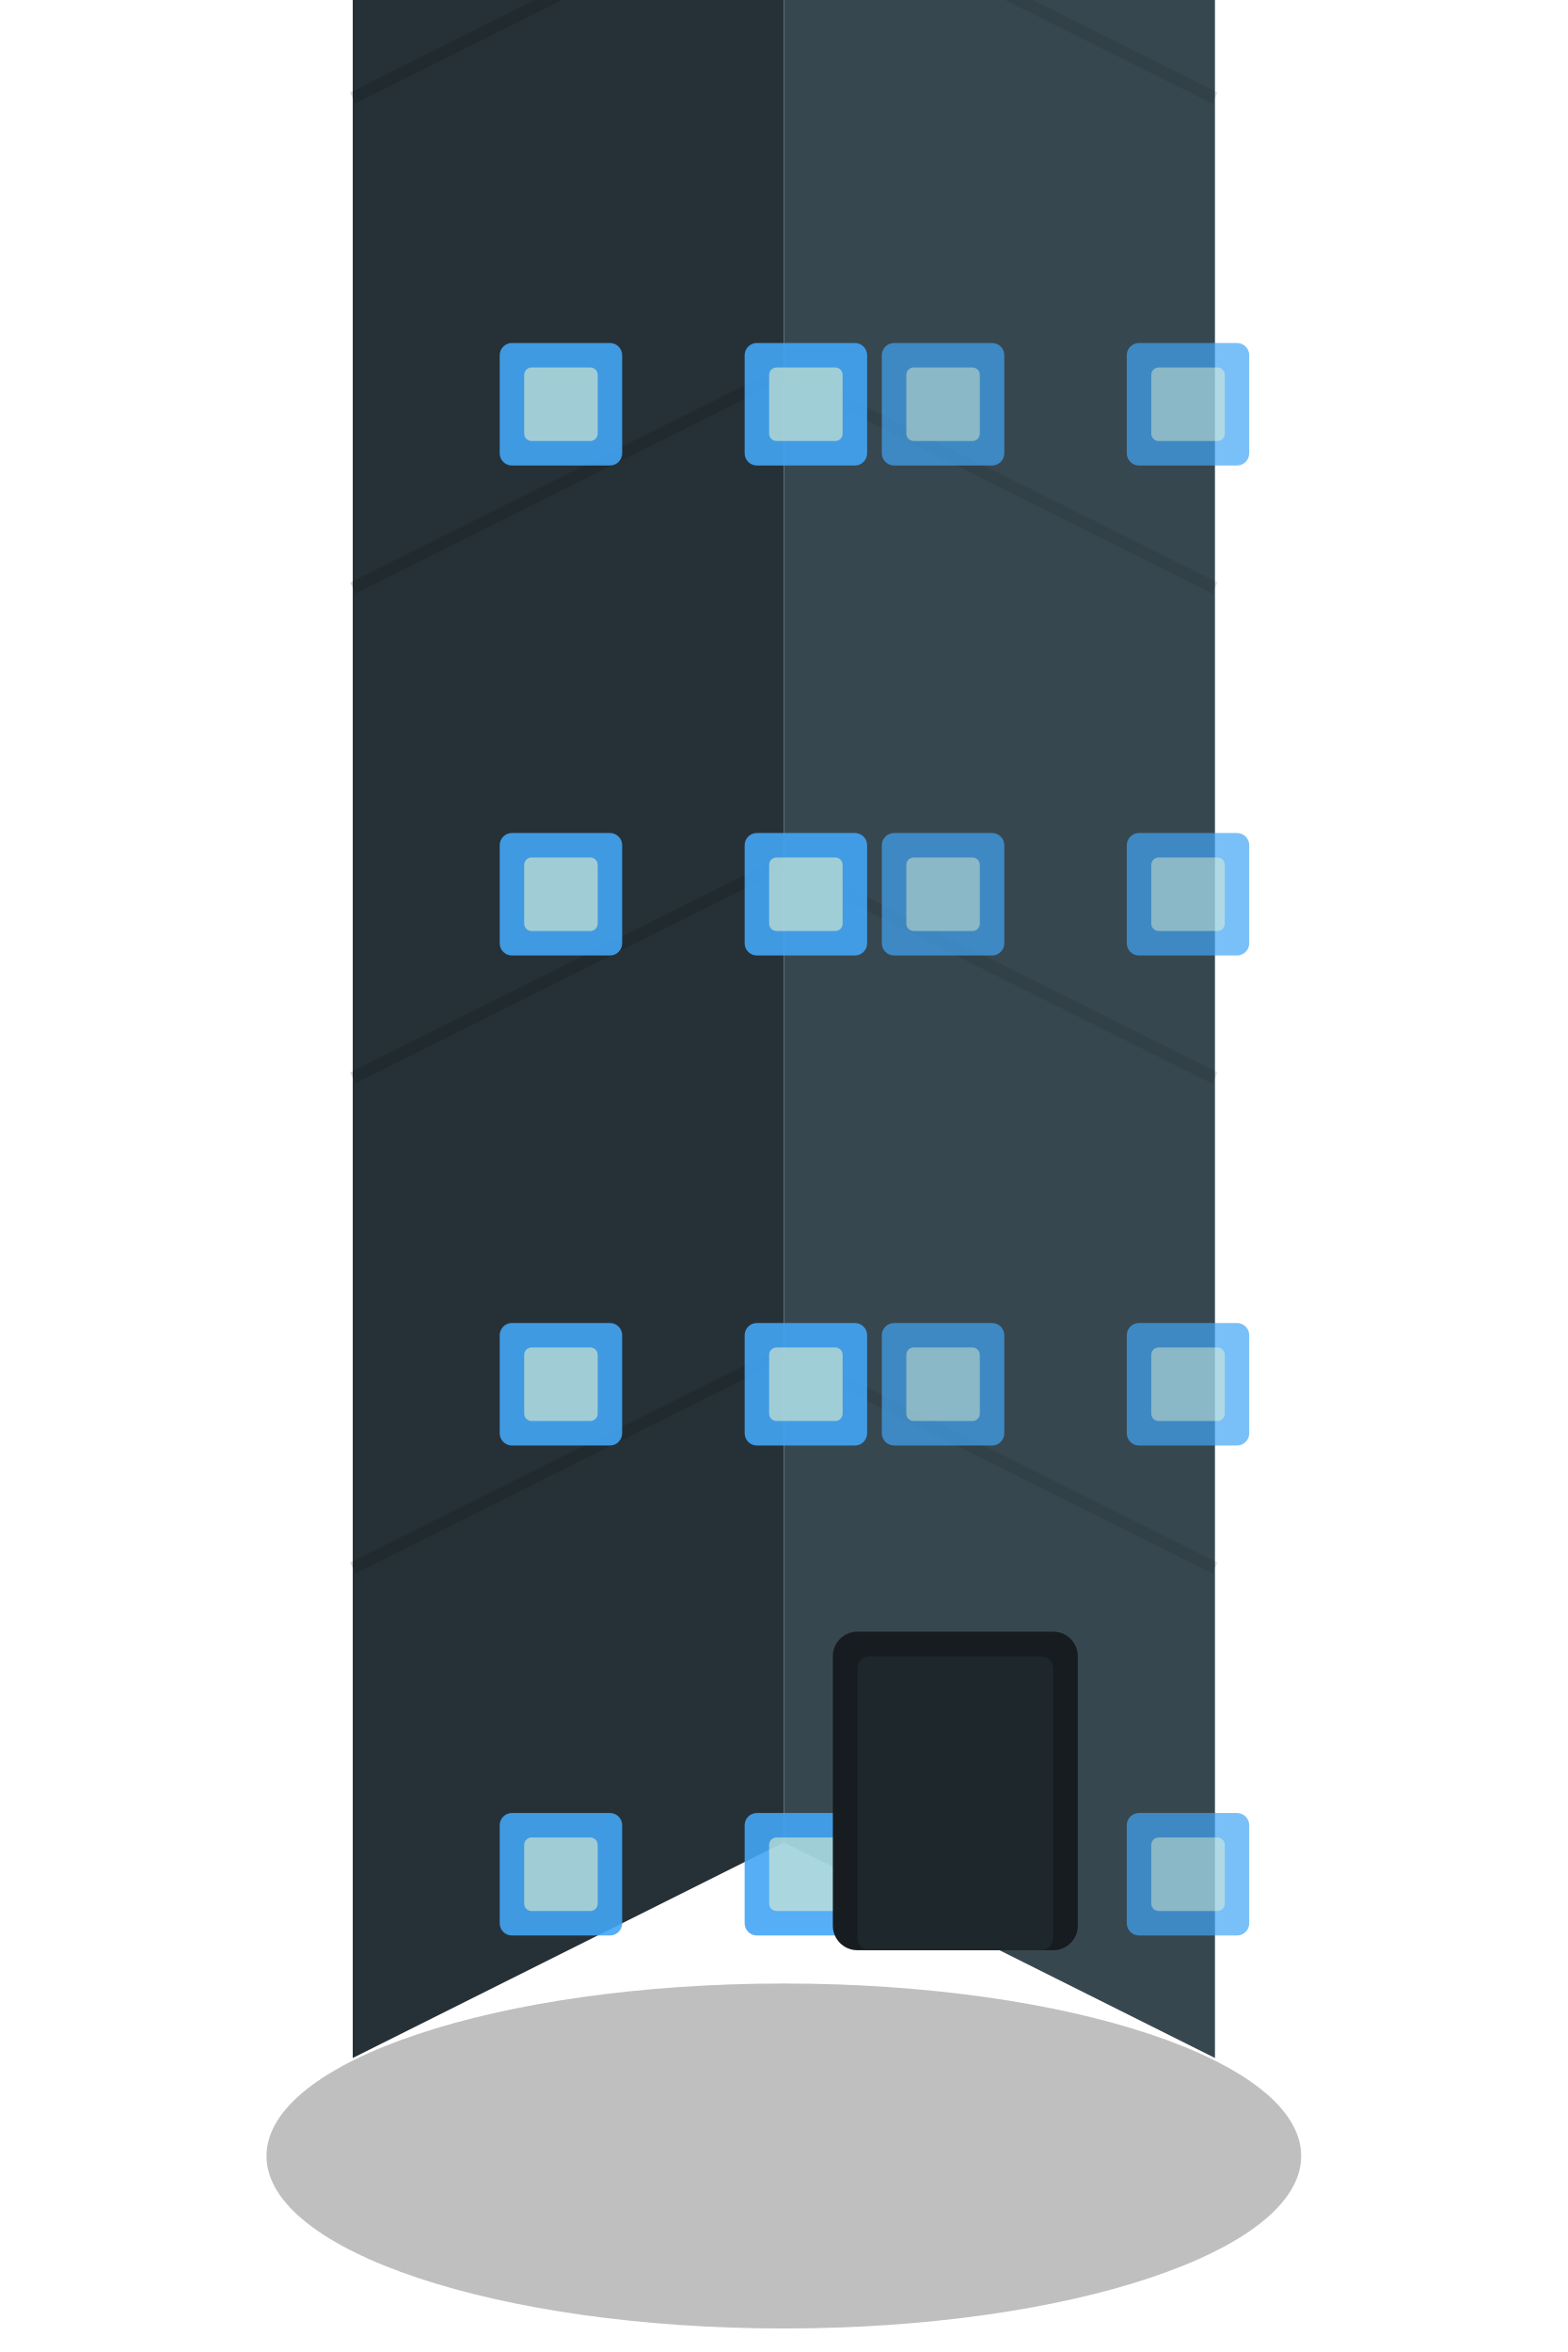
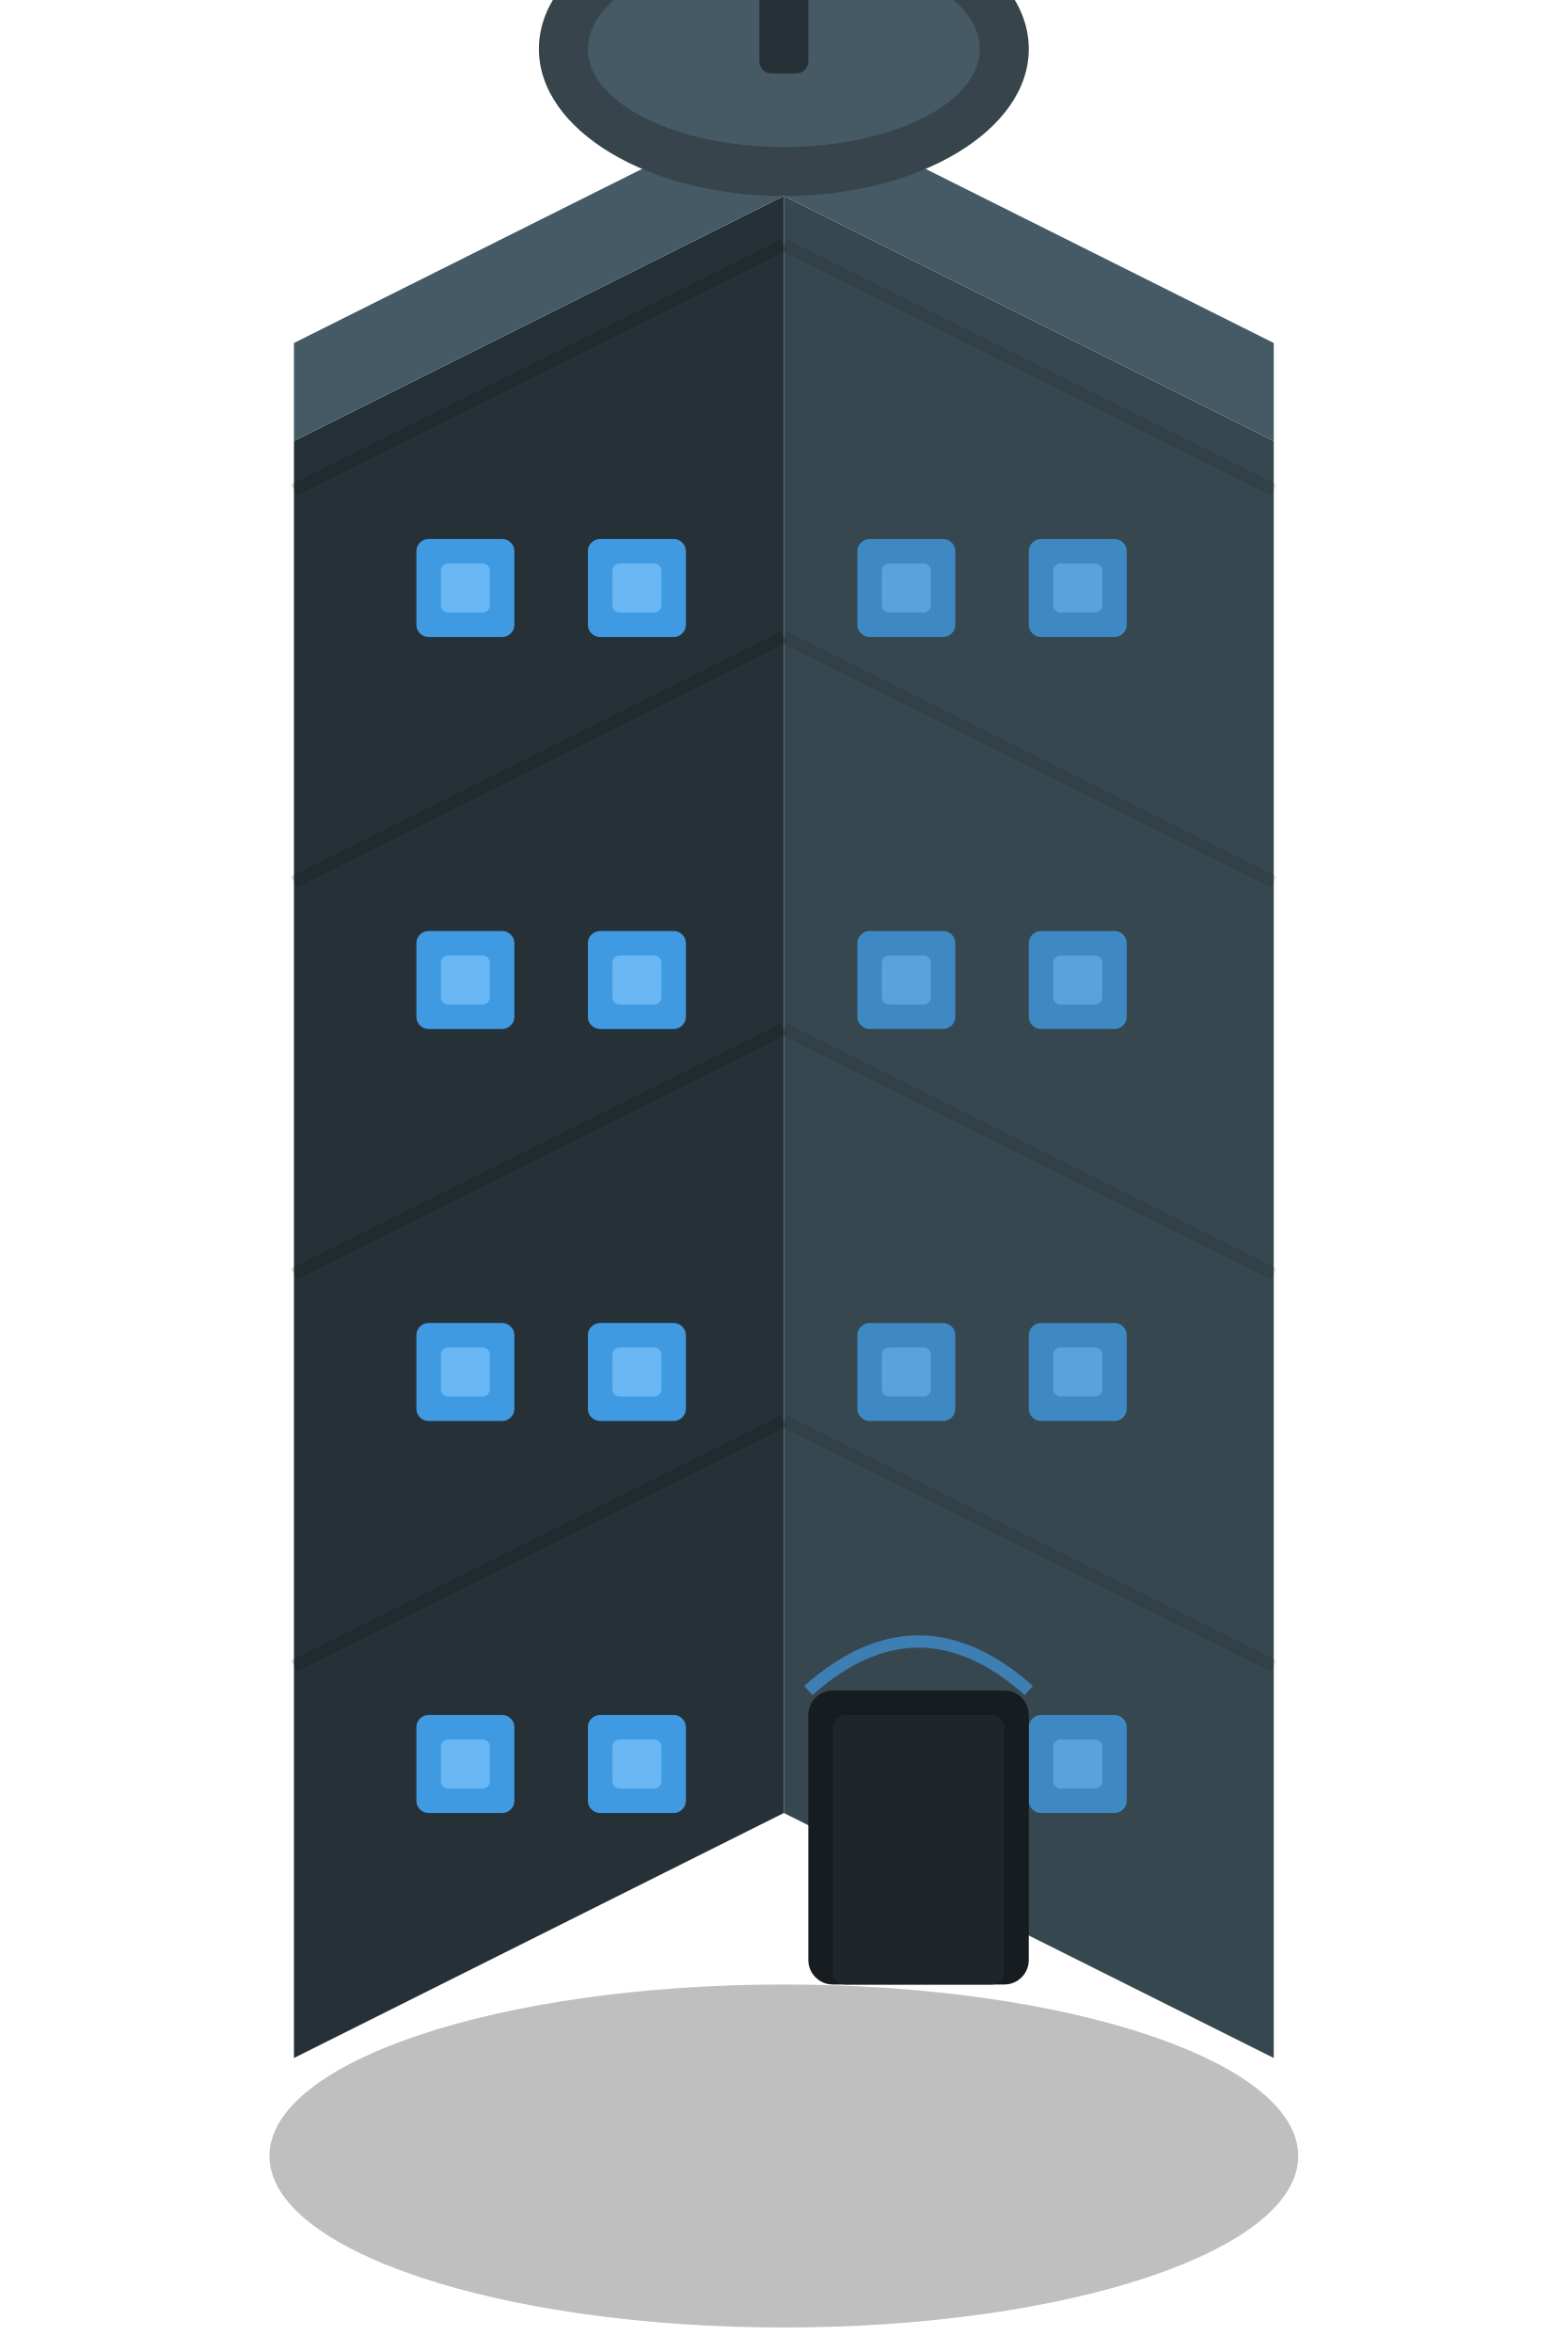
<svg xmlns="http://www.w3.org/2000/svg" width="64" height="96" viewBox="0 0 64 96">
-   <ellipse cx="32" cy="88" rx="21.12" ry="7.04" fill="rgba(0,0,0,0.25)" />
-   <polygon points="14.4,84 32,75.2 32,-24.8 14.4,-16" fill="rgb(38,49,55)" />
-   <polygon points="32,75.2 49.6,84 49.6,-16 32,-24.8" fill="#37474F" />
-   <line x1="14.4" y1="64" x2="32" y2="55.2" stroke="rgba(0,0,0,0.15)" stroke-width="0.5" />
-   <line x1="32" y1="55.2" x2="49.6" y2="64" stroke="rgba(0,0,0,0.1)" stroke-width="0.5" />
-   <line x1="14.4" y1="44" x2="32" y2="35.2" stroke="rgba(0,0,0,0.15)" stroke-width="0.5" />
-   <line x1="32" y1="35.2" x2="49.6" y2="44" stroke="rgba(0,0,0,0.1)" stroke-width="0.5" />
-   <line x1="14.4" y1="24" x2="32" y2="15.2" stroke="rgba(0,0,0,0.15)" stroke-width="0.5" />
-   <line x1="32" y1="15.2" x2="49.6" y2="24" stroke="rgba(0,0,0,0.1)" stroke-width="0.5" />
-   <line x1="14.4" y1="4" x2="32" y2="-4.8" stroke="rgba(0,0,0,0.15)" stroke-width="0.5" />
-   <line x1="32" y1="-4.8" x2="49.6" y2="4" stroke="rgba(0,0,0,0.1)" stroke-width="0.5" />
-   <rect x="20.4" y="74" width="5" height="5" fill="#42A5F5" opacity="0.9" rx="0.5" />
-   <rect x="21.4" y="75" width="3" height="3" fill="rgba(255,255,200,0.5)" rx="0.3" />
-   <rect x="30.4" y="74" width="5" height="5" fill="#42A5F5" opacity="0.9" rx="0.5" />
-   <rect x="31.4" y="75" width="3" height="3" fill="rgba(255,255,200,0.5)" rx="0.3" />
-   <rect x="20.4" y="54" width="5" height="5" fill="#42A5F5" opacity="0.9" rx="0.5" />
-   <rect x="21.4" y="55" width="3" height="3" fill="rgba(255,255,200,0.5)" rx="0.3" />
-   <rect x="30.4" y="54" width="5" height="5" fill="#42A5F5" opacity="0.9" rx="0.5" />
-   <rect x="31.4" y="55" width="3" height="3" fill="rgba(255,255,200,0.5)" rx="0.3" />
-   <rect x="20.4" y="34" width="5" height="5" fill="#42A5F5" opacity="0.9" rx="0.5" />
-   <rect x="21.4" y="35" width="3" height="3" fill="rgba(255,255,200,0.5)" rx="0.3" />
-   <rect x="30.4" y="34" width="5" height="5" fill="#42A5F5" opacity="0.9" rx="0.5" />
-   <rect x="31.4" y="35" width="3" height="3" fill="rgba(255,255,200,0.5)" rx="0.3" />
-   <rect x="20.4" y="14" width="5" height="5" fill="#42A5F5" opacity="0.9" rx="0.5" />
-   <rect x="21.4" y="15" width="3" height="3" fill="rgba(255,255,200,0.5)" rx="0.3" />
-   <rect x="30.4" y="14" width="5" height="5" fill="#42A5F5" opacity="0.9" rx="0.5" />
-   <rect x="31.4" y="15" width="3" height="3" fill="rgba(255,255,200,0.5)" rx="0.3" />
-   <rect x="36" y="74" width="5" height="5" fill="#42A5F5" opacity="0.7" rx="0.5" />
-   <rect x="37" y="75" width="3" height="3" fill="rgba(255,255,200,0.4)" rx="0.3" />
-   <rect x="46" y="74" width="5" height="5" fill="#42A5F5" opacity="0.7" rx="0.5" />
-   <rect x="47" y="75" width="3" height="3" fill="rgba(255,255,200,0.4)" rx="0.3" />
-   <rect x="36" y="54" width="5" height="5" fill="#42A5F5" opacity="0.7" rx="0.5" />
-   <rect x="37" y="55" width="3" height="3" fill="rgba(255,255,200,0.4)" rx="0.3" />
-   <rect x="46" y="54" width="5" height="5" fill="#42A5F5" opacity="0.7" rx="0.5" />
-   <rect x="47" y="55" width="3" height="3" fill="rgba(255,255,200,0.4)" rx="0.3" />
-   <rect x="36" y="34" width="5" height="5" fill="#42A5F5" opacity="0.7" rx="0.5" />
-   <rect x="37" y="35" width="3" height="3" fill="rgba(255,255,200,0.4)" rx="0.3" />
-   <rect x="46" y="34" width="5" height="5" fill="#42A5F5" opacity="0.7" rx="0.5" />
-   <rect x="47" y="35" width="3" height="3" fill="rgba(255,255,200,0.4)" rx="0.3" />
-   <rect x="36" y="14" width="5" height="5" fill="#42A5F5" opacity="0.7" rx="0.5" />
-   <rect x="37" y="15" width="3" height="3" fill="rgba(255,255,200,0.4)" rx="0.3" />
-   <rect x="46" y="14" width="5" height="5" fill="#42A5F5" opacity="0.7" rx="0.5" />
-   <rect x="47" y="15" width="3" height="3" fill="rgba(255,255,200,0.4)" rx="0.3" />
-   <polygon points="12.4,-16 32,-27.8 51.6,-16 51.6,-19 32,-30.8 12.4,-19" fill="#455A64" />
-   <rect x="18.4" y="-22" width="3" height="3" fill="rgb(48,62,70)" />
-   <rect x="26.4" y="-22" width="3" height="3" fill="rgb(48,62,70)" />
-   <rect x="34.4" y="-22" width="3" height="3" fill="rgb(48,62,70)" />
-   <rect x="34" y="66.6" width="10" height="13" fill="rgb(22,28,31)" rx="1" />
-   <rect x="35" y="67.6" width="8" height="12" fill="rgb(30,39,43)" rx="0.5" />
-   <rect x="43.6" y="-24" width="4" height="8" fill="rgb(27,35,39)" rx="0.5" />
-   <line x1="47.6" y1="-28" x2="47.6" y2="-40" stroke="#5D4037" stroke-width="1" />
-   <polygon points="48.6,-40 57.6,-37 48.6,-34" fill="#42A5F5" />
+   <ellipse cx="32" cy="88" rx="21" ry="7" fill="rgba(0,0,0,0.25)" />
+   <polygon points="12,84 32,74 32,8 12,18" fill="rgb(38,49,55)" />
+   <polygon points="32,74 52,84 52,18 32,8" fill="#37474F" />
+   <line x1="12" y1="68" x2="32" y2="58" stroke="rgba(0,0,0,0.15)" stroke-width="0.5" />
+   <line x1="32" y1="58" x2="52" y2="68" stroke="rgba(0,0,0,0.1)" stroke-width="0.5" />
+   <line x1="12" y1="52" x2="32" y2="42" stroke="rgba(0,0,0,0.15)" stroke-width="0.5" />
+   <line x1="32" y1="42" x2="52" y2="52" stroke="rgba(0,0,0,0.1)" stroke-width="0.5" />
+   <line x1="12" y1="36" x2="32" y2="26" stroke="rgba(0,0,0,0.15)" stroke-width="0.5" />
+   <line x1="32" y1="26" x2="52" y2="36" stroke="rgba(0,0,0,0.1)" stroke-width="0.5" />
+   <line x1="12" y1="20" x2="32" y2="10" stroke="rgba(0,0,0,0.15)" stroke-width="0.5" />
+   <line x1="32" y1="10" x2="52" y2="20" stroke="rgba(0,0,0,0.1)" stroke-width="0.5" />
+   <polygon points="12,18 32,8 52,18 52,14 32,4 12,14" fill="#455A64" />
+   <ellipse cx="32" cy="2" rx="10" ry="6" fill="rgb(55,68,75)" />
+   <ellipse cx="32" cy="2" rx="8" ry="4" fill="#455A64" />
+   <rect x="31" y="-3" width="2" height="6" fill="rgb(38,49,55)" rx="0.5" />
+   <polygon points="32,-8 29,-3 35,-3" fill="#42A5F5" opacity="0.8" />
+   <polygon points="32,-10 30,-5 34,-5" fill="rgba(130,200,255,0.6)" />
+   <circle cx="32" cy="-8" r="2" fill="rgba(66,165,245,0.4)" />
+   <rect x="17" y="70" width="4" height="4" fill="#42A5F5" opacity="0.9" rx="0.5" />
+   <rect x="18" y="71" width="2" height="2" fill="rgba(130,200,255,0.6)" rx="0.3" />
+   <rect x="24" y="70" width="4" height="4" fill="#42A5F5" opacity="0.9" rx="0.5" />
+   <rect x="25" y="71" width="2" height="2" fill="rgba(130,200,255,0.6)" rx="0.3" />
+   <rect x="17" y="54" width="4" height="4" fill="#42A5F5" opacity="0.9" rx="0.5" />
+   <rect x="18" y="55" width="2" height="2" fill="rgba(130,200,255,0.6)" rx="0.3" />
+   <rect x="24" y="54" width="4" height="4" fill="#42A5F5" opacity="0.9" rx="0.5" />
+   <rect x="25" y="55" width="2" height="2" fill="rgba(130,200,255,0.6)" rx="0.3" />
+   <rect x="17" y="38" width="4" height="4" fill="#42A5F5" opacity="0.9" rx="0.5" />
+   <rect x="18" y="39" width="2" height="2" fill="rgba(130,200,255,0.6)" rx="0.3" />
+   <rect x="24" y="38" width="4" height="4" fill="#42A5F5" opacity="0.9" rx="0.5" />
+   <rect x="25" y="39" width="2" height="2" fill="rgba(130,200,255,0.6)" rx="0.3" />
+   <rect x="17" y="22" width="4" height="4" fill="#42A5F5" opacity="0.9" rx="0.5" />
+   <rect x="18" y="23" width="2" height="2" fill="rgba(130,200,255,0.6)" rx="0.3" />
+   <rect x="24" y="22" width="4" height="4" fill="#42A5F5" opacity="0.9" rx="0.5" />
+   <rect x="25" y="23" width="2" height="2" fill="rgba(130,200,255,0.6)" rx="0.3" />
+   <rect x="35" y="70" width="4" height="4" fill="#42A5F5" opacity="0.7" rx="0.5" />
+   <rect x="36" y="71" width="2" height="2" fill="rgba(130,200,255,0.4)" rx="0.3" />
+   <rect x="42" y="70" width="4" height="4" fill="#42A5F5" opacity="0.7" rx="0.5" />
+   <rect x="43" y="71" width="2" height="2" fill="rgba(130,200,255,0.4)" rx="0.3" />
+   <rect x="35" y="54" width="4" height="4" fill="#42A5F5" opacity="0.7" rx="0.5" />
+   <rect x="36" y="55" width="2" height="2" fill="rgba(130,200,255,0.4)" rx="0.3" />
+   <rect x="42" y="54" width="4" height="4" fill="#42A5F5" opacity="0.7" rx="0.5" />
+   <rect x="43" y="55" width="2" height="2" fill="rgba(130,200,255,0.4)" rx="0.3" />
+   <rect x="35" y="38" width="4" height="4" fill="#42A5F5" opacity="0.7" rx="0.5" />
+   <rect x="36" y="39" width="2" height="2" fill="rgba(130,200,255,0.4)" rx="0.3" />
+   <rect x="42" y="38" width="4" height="4" fill="#42A5F5" opacity="0.7" rx="0.5" />
+   <rect x="43" y="39" width="2" height="2" fill="rgba(130,200,255,0.4)" rx="0.3" />
+   <rect x="35" y="22" width="4" height="4" fill="#42A5F5" opacity="0.7" rx="0.5" />
+   <rect x="36" y="23" width="2" height="2" fill="rgba(130,200,255,0.4)" rx="0.3" />
+   <rect x="42" y="22" width="4" height="4" fill="#42A5F5" opacity="0.7" rx="0.5" />
+   <rect x="43" y="23" width="2" height="2" fill="rgba(130,200,255,0.4)" rx="0.3" />
+   <rect x="33" y="69" width="9" height="12" fill="rgb(22,28,31)" rx="1" />
+   <rect x="34" y="70" width="7" height="11" fill="rgb(30,38,42)" rx="0.5" />
+   <path d="M33,69 Q37.5,65 42,69" fill="none" stroke="#42A5F5" stroke-width="0.5" opacity="0.6" />
+   <line x1="48" y1="-4" x2="48" y2="-16" stroke="#455A64" stroke-width="1" />
+   <polygon points="49,-16 57,-13 49,-10" fill="#42A5F5" />
</svg>
